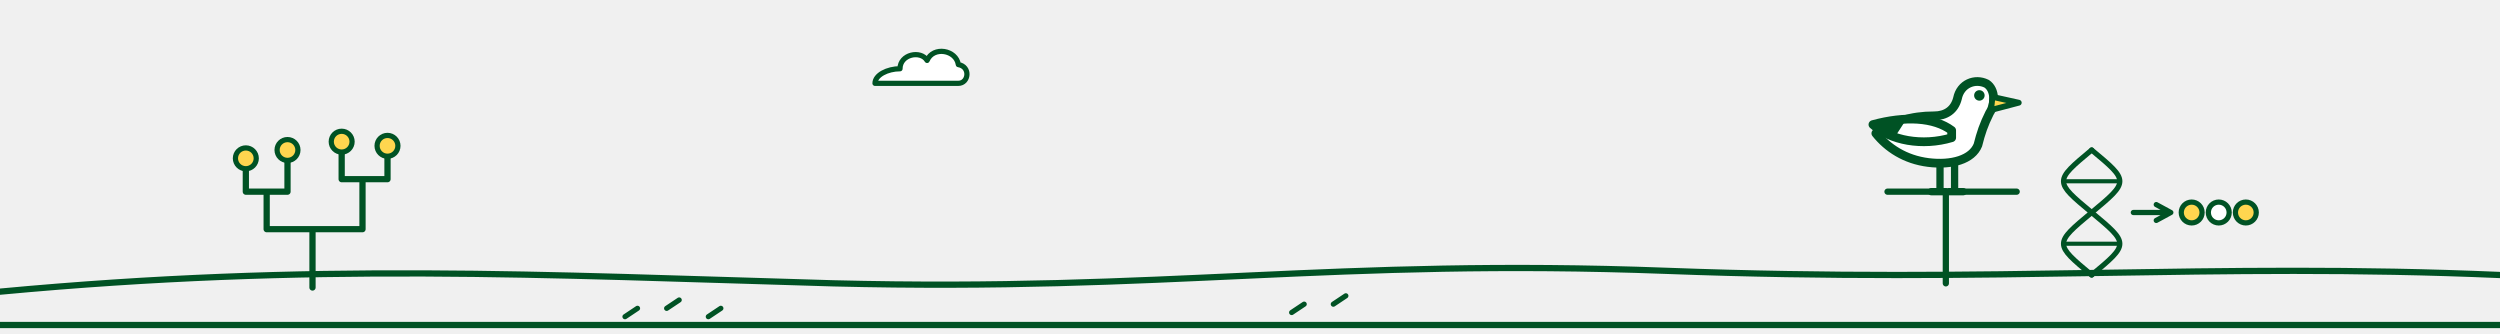
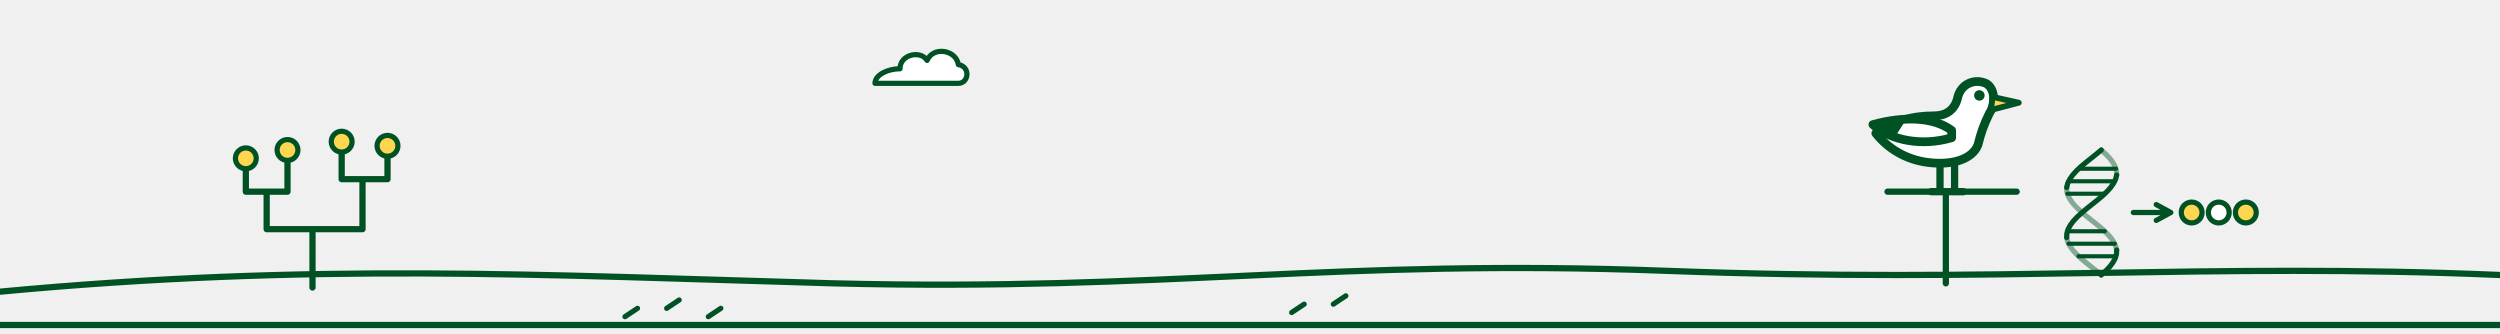
<svg xmlns="http://www.w3.org/2000/svg" viewBox="0 0 1200 160">
  <g fill="none" stroke="#005224" stroke-width="3" stroke-linecap="round" stroke-linejoin="round">
    <path d="M0,140 C150,126 260,132 400,136 C560,140 640,124 800,130 C960,136 1060,126 1200,132" />
    <path d="M0,156 H1200" />
    <path d="M300,152 l6,-4 M320,148 l6,-4 M340,152 l6,-4 M620,150 l6,-4 M640,146 l6,-4" stroke-width="2.5" />
    <path d="M150,138 V110 M150,110 H128 V92 M150,110 H174 V86 M128,92 H118 V80 M128,92 H138 V76 M174,86 H164 V72 M174,86 H186 V74" />
    <g fill="#FFD64F" stroke-width="2.5">
      <circle cx="118" cy="76" r="5" />
      <circle cx="138" cy="72" r="5" />
      <circle cx="164" cy="68" r="5" />
      <circle cx="186" cy="70" r="5" />
    </g>
    <path d="M420,40 H460 C465,40 466,32 460,31 C459,24 448,22 445,29 C442,24 432,26 432,33 C426,33 420,36 420,40 Z" fill="#FFFFFF" stroke-width="2.5" />
-     <path d="M992,87 H1016" stroke-width="2" />
-     <path d="M992,117 H1016" stroke-width="2" />
-     <path d="M1004,72 C1022,87.0 1022,87.0 1004,102.0 C986,117.0 986,117.0 1004,132" stroke-width="2.5" />
-     <path d="M1004,72 C986,87.0 986,87.0 1004,102.0 C1022,117.0 1022,117.0 1004,132" stroke-width="2.5" />
+     <path d="M1008.6,132.0 1006.2,130.0 1003.7,128.0 1001.2,126.0 998.8,124.0 996.7,122.0 994.9,120.0 993.5,118.0 992.5,116.0 992.0,114.0 M1016.0,84.0 1015.9,82.0 1015.3,80.0 1014.2,78.0 1012.7,76.0 1010.8,74.0 1008.6,72.0" stroke-width="2.5" opacity="0.45" />
+     <path d="M1016.0,120.0 1015.5,118.0 1014.5,116.0 1013.1,114.0 1011.3,112.0 1009.2,110.0 1006.8,108.0 1004.3,106.0 1001.8,104.0 999.4,102.0 997.2,100.0 995.3,98.0 993.8,96.0 992.7,94.0 992.1,92.0 992.0,90.0" stroke-width="2.5" opacity="0.45" />
+     <path d="M997.7,123.0 H1015.7 M992.9,117.0 H1015.1 M992.3,111.0 H1010.3 M1010.3,93.0 H992.3 M1015.1,87.0 H992.9 M1015.7,81.0 H997.7" stroke-width="2" />
+     <path d="M992.0,114.0 992.1,112.0 992.7,110.0 993.8,108.0 995.3,106.0 997.2,104.0 999.4,102.0 1001.8,100.0 1004.3,98.0 1006.8,96.0 1009.2,94.0 1011.3,92.0 1013.1,90.0 1014.5,88.0 1015.5,86.0 1016.0,84.0" stroke-width="2.5" />
+     <path d="M1008.6,132.0 1010.8,130.0 1012.7,128.0 1014.2,126.0 1015.3,124.0 1015.9,122.0 1016.0,120.0 M992.0,90.0 992.5,88.0 993.5,86.0 994.9,84.0 996.7,82.0 998.8,80.0 1001.2,78.0 1003.7,76.0 1006.2,74.0 1008.6,72.0" stroke-width="2.5" />
    <path d="M1024,102 L1042,102 M1035.0,105.8 L1042,102 L1035.0,98.2" stroke-width="2.5" />
    <circle cx="1052" cy="102" r="5" fill="#FFD64F" stroke-width="2.5" />
    <circle cx="1065" cy="102" r="5" fill="#FFFFFF" stroke-width="2.5" />
    <circle cx="1078" cy="102" r="5" fill="#FFD64F" stroke-width="2.5" />
    <path d="M934,92 V136" />
    <path d="M906,92 H968" />
    <g transform="translate(850 -6) scale(1.4)">
      <path d="M58,59.5 V70 M63,59 V70 M55,70 H60 M61,70 H66" stroke-width="2.5" />
      <path d="M36,50 C42,46 48,44 56,44 C60,44 63,42 64,38 C65,33 70,31 74,33 C77,35 77,40 75,43 C73,47 72,50 71,54 C69,59 62,61 54,60 C46,59 40,55 36,50 Z" fill="#FFFFFF" />
      <path d="M76,37.5 L85,39.5 L75.5,42 Z" fill="#FFD64F" stroke-width="2" />
      <circle cx="71.5" cy="37" r="1.8" fill="#005224" stroke="none" />
      <path d="M62,49 C56,44.5 46,44 35,47 C41,52.5 52,54.5 62,51.5 Z" fill="#FFFFFF" />
      <path d="M35,47 C38.5,46 42,45.5 45,45.6 L41.5,51 C39,50.2 36.8,48.8 35,47 Z" fill="#005224" stroke-width="2" />
    </g>
  </g>
</svg>
